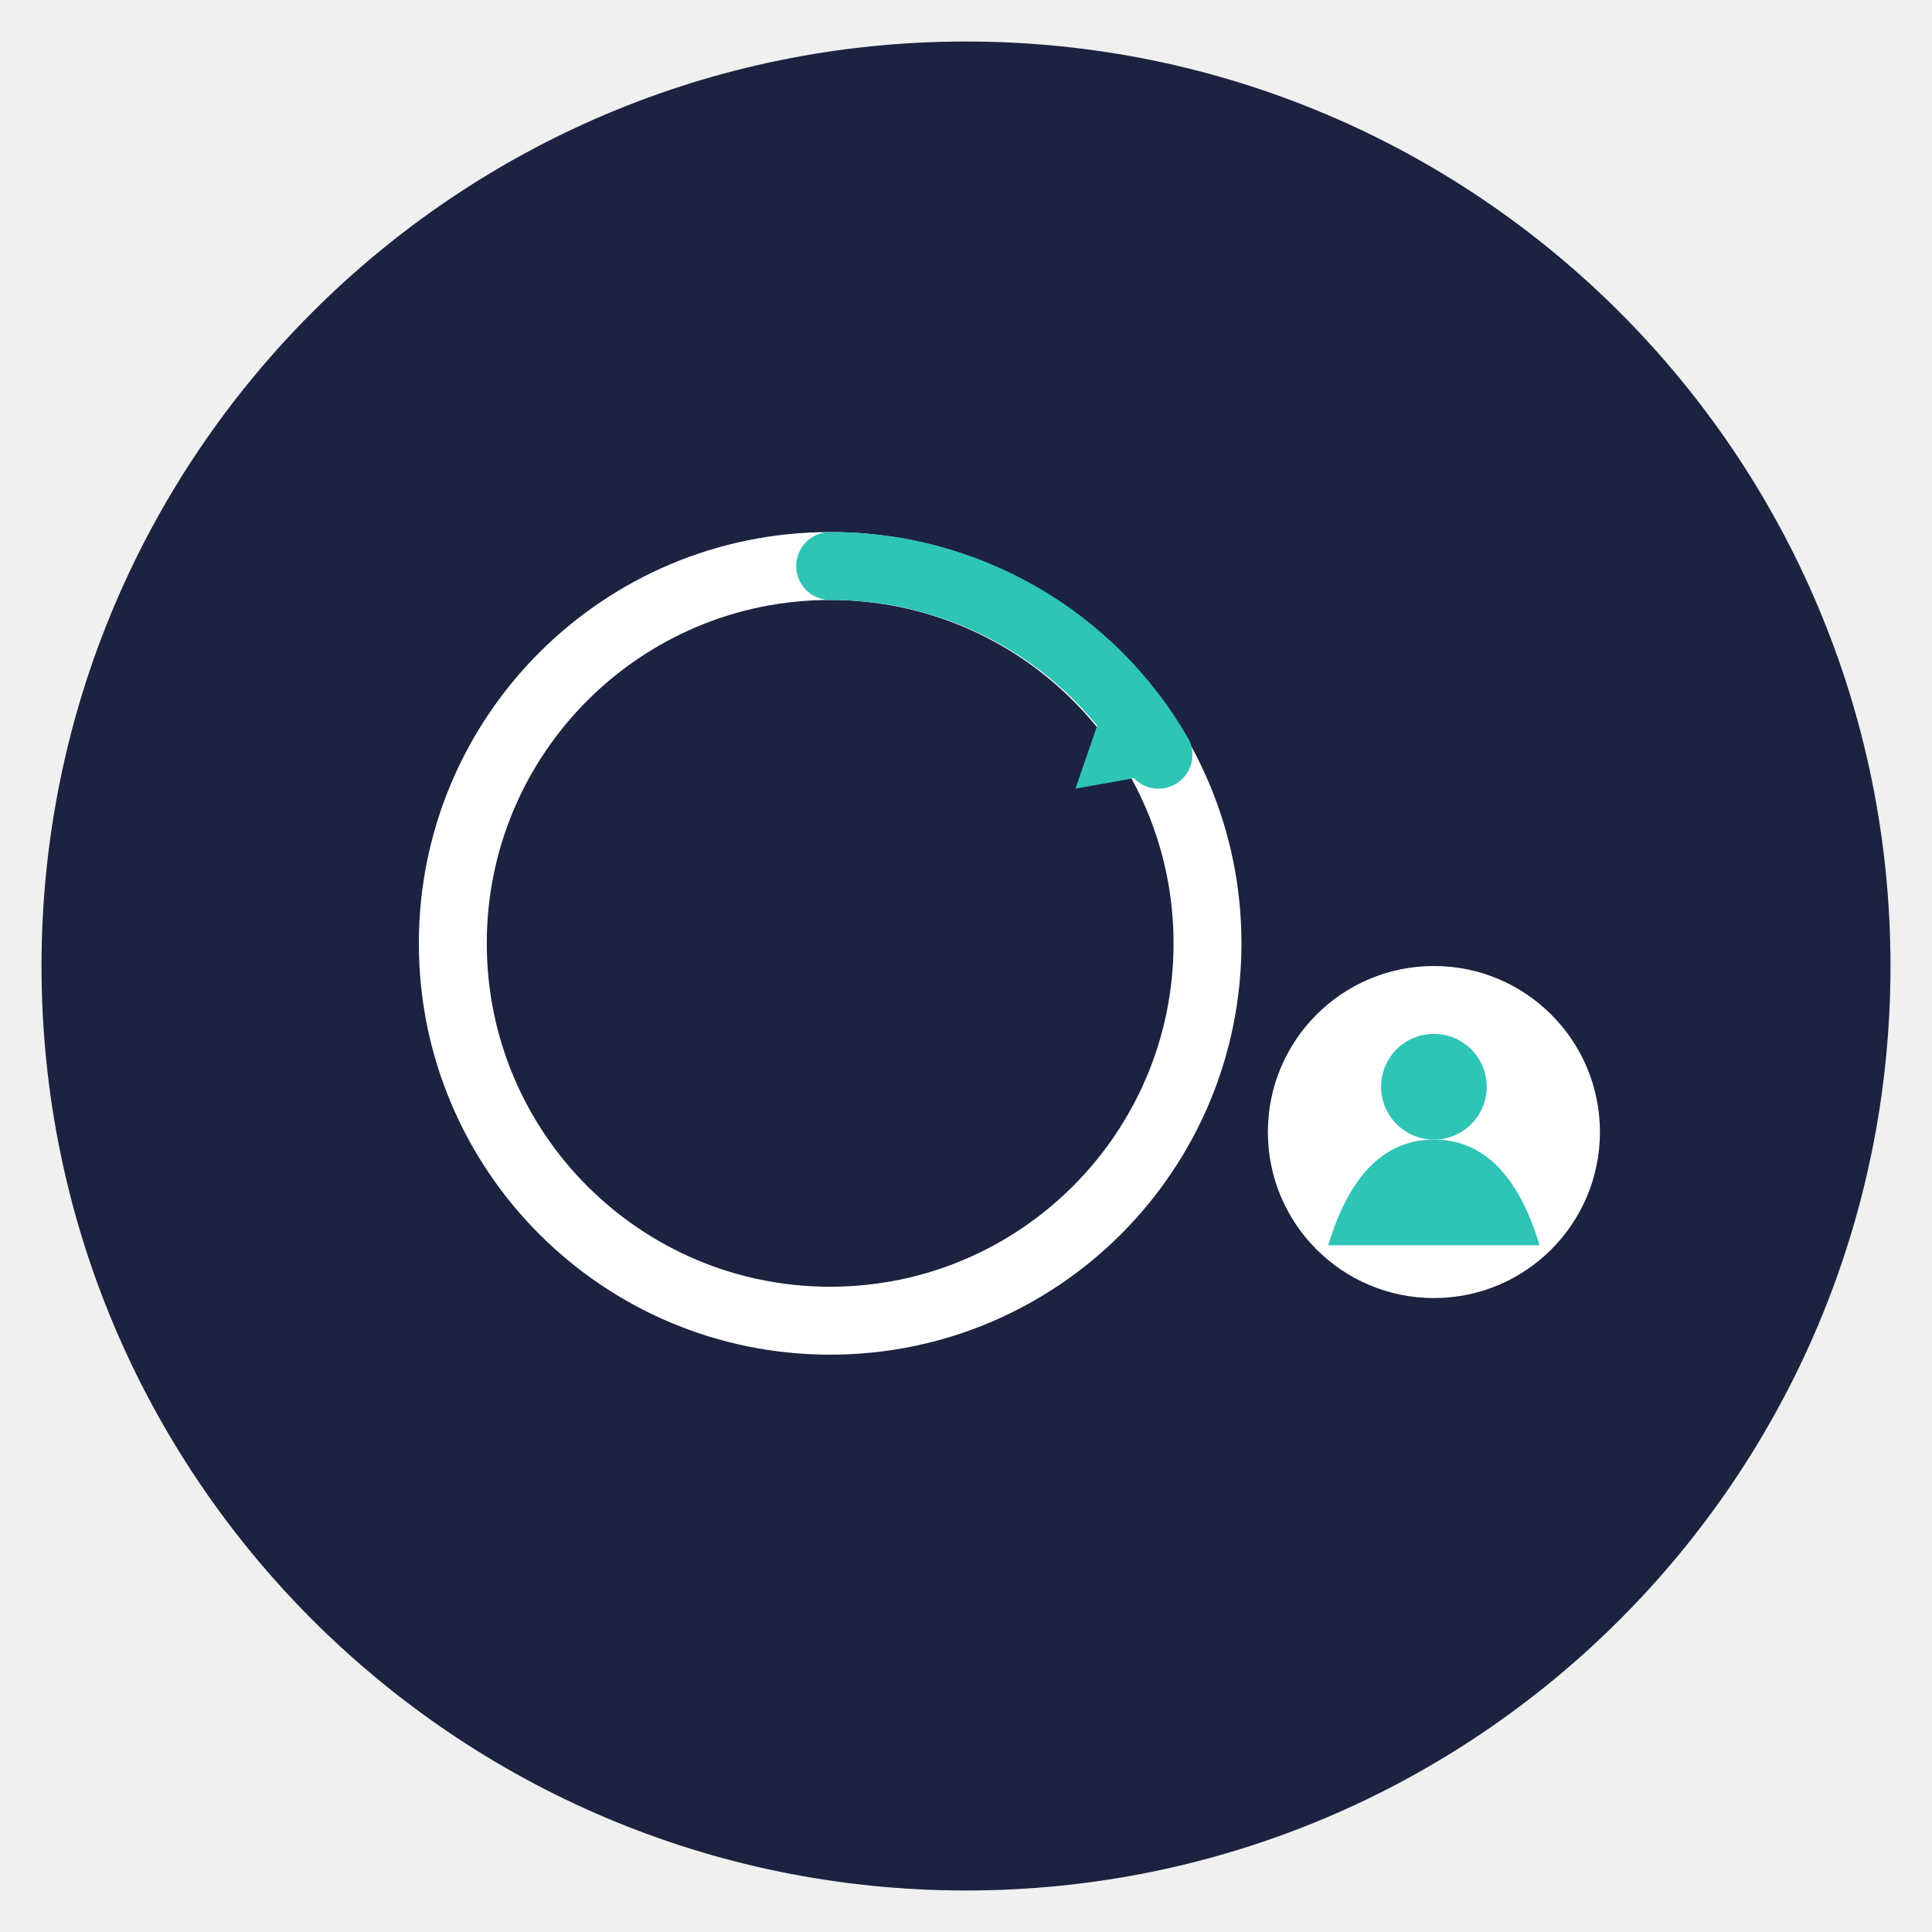
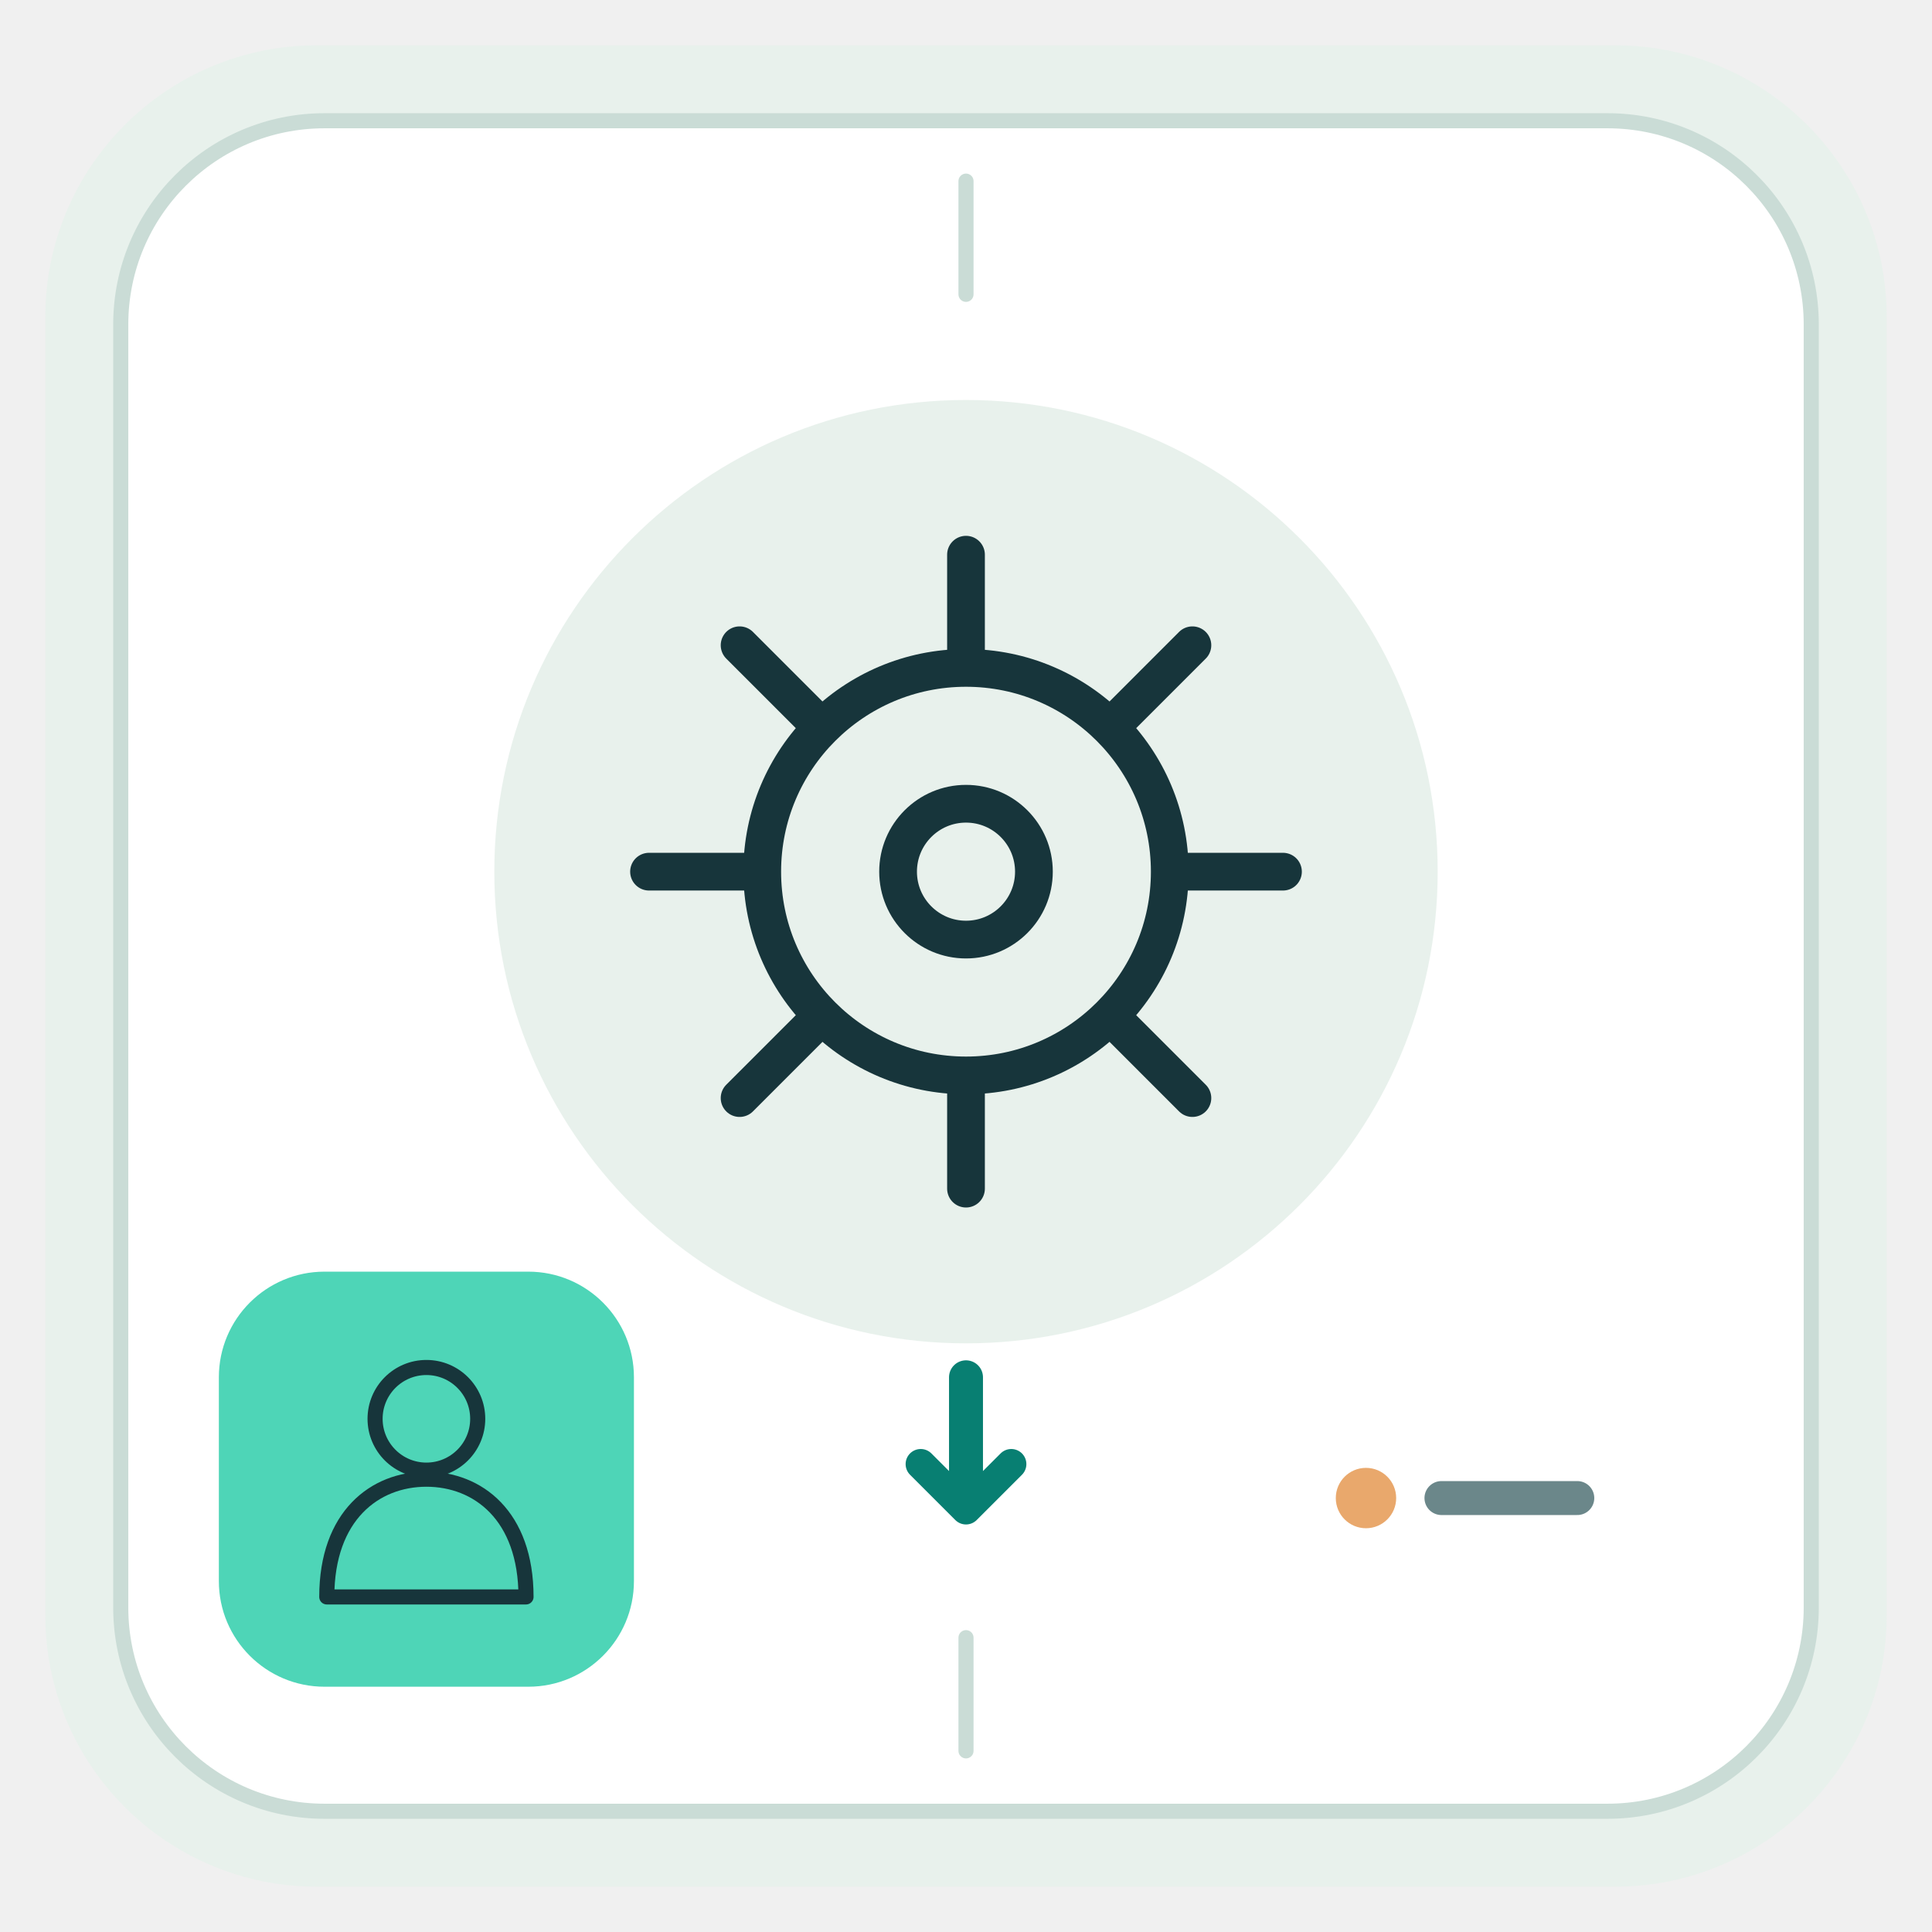
<svg xmlns="http://www.w3.org/2000/svg" viewBox="0 0 512 512" role="img" aria-labelledby="title description">
-   <circle cx="256" cy="256" r="245" fill="#1B2340" />
-   <circle cx="220" cy="250" r="100" fill="none" stroke="#FFFFFF" stroke-width="18" />
-   <path d="M220 150a100 100 0 0 1 87 50" fill="none" stroke="#2EC4B6" stroke-width="18" stroke-linecap="round" />
-   <path d="M295 180l18 24-28 5z" fill="#2EC4B6" />
-   <circle cx="380" cy="300" r="44" fill="#FFFFFF" />
-   <circle cx="380" cy="288" r="14" fill="#2EC4B6" />
-   <path d="M352 330c6-20 16-28 28-28s22 8 28 28z" fill="#2EC4B6" />
+   <rect x="12" y="12" width="488" height="488" rx="72" fill="#E8F1EC" />
+   <rect x="32" y="32" width="448" height="448" rx="54" fill="#FFFFFF" stroke="#CADCD6" stroke-width="4" />
+   <path d="M256 48v30M256 434v30" stroke="#CADCD6" stroke-width="4" stroke-linecap="round" />
+   <circle cx="256" cy="231" r="125" fill="#E8F1EC" />
+   <g transform="translate(156 131) scale(2.00)" fill="none" stroke="#17353B" stroke-width="5" stroke-linecap="round" stroke-linejoin="round">
+     <circle cx="50" cy="50" r="27" />
+     <circle cx="50" cy="50" r="9" />
+     <path d="M50 8v13m0 58v13M8 50h13m58 0h13M20 20l10 10m40 40 10 10M80 20 70 30M30 70 20 80" />
+   </g>
+   <path d="M256 365v34" stroke="#087F72" stroke-width="9" stroke-linecap="round" />
+   <path d="m244 388 12 12 12-12" fill="none" stroke="#087F72" stroke-width="8" stroke-linecap="round" stroke-linejoin="round" />
+   <rect x="58" y="337" width="110" height="110" rx="28" fill="#4ED5B7" />
+   <g transform="translate(73 352) scale(0.80)" fill="none" stroke="#17353B" stroke-width="5" stroke-linecap="round" stroke-linejoin="round">
+     <circle cx="50" cy="30" r="17" />
+     <path d="M17 89c0-27 16-39 33-39s33 12 33 39z" />
+   </g>
+   <circle cx="362" cy="397" r="8" fill="#E9A86C" />
+   <path d="M382 397h36" stroke="#6B878A" stroke-width="9" stroke-linecap="round" />
</svg>
